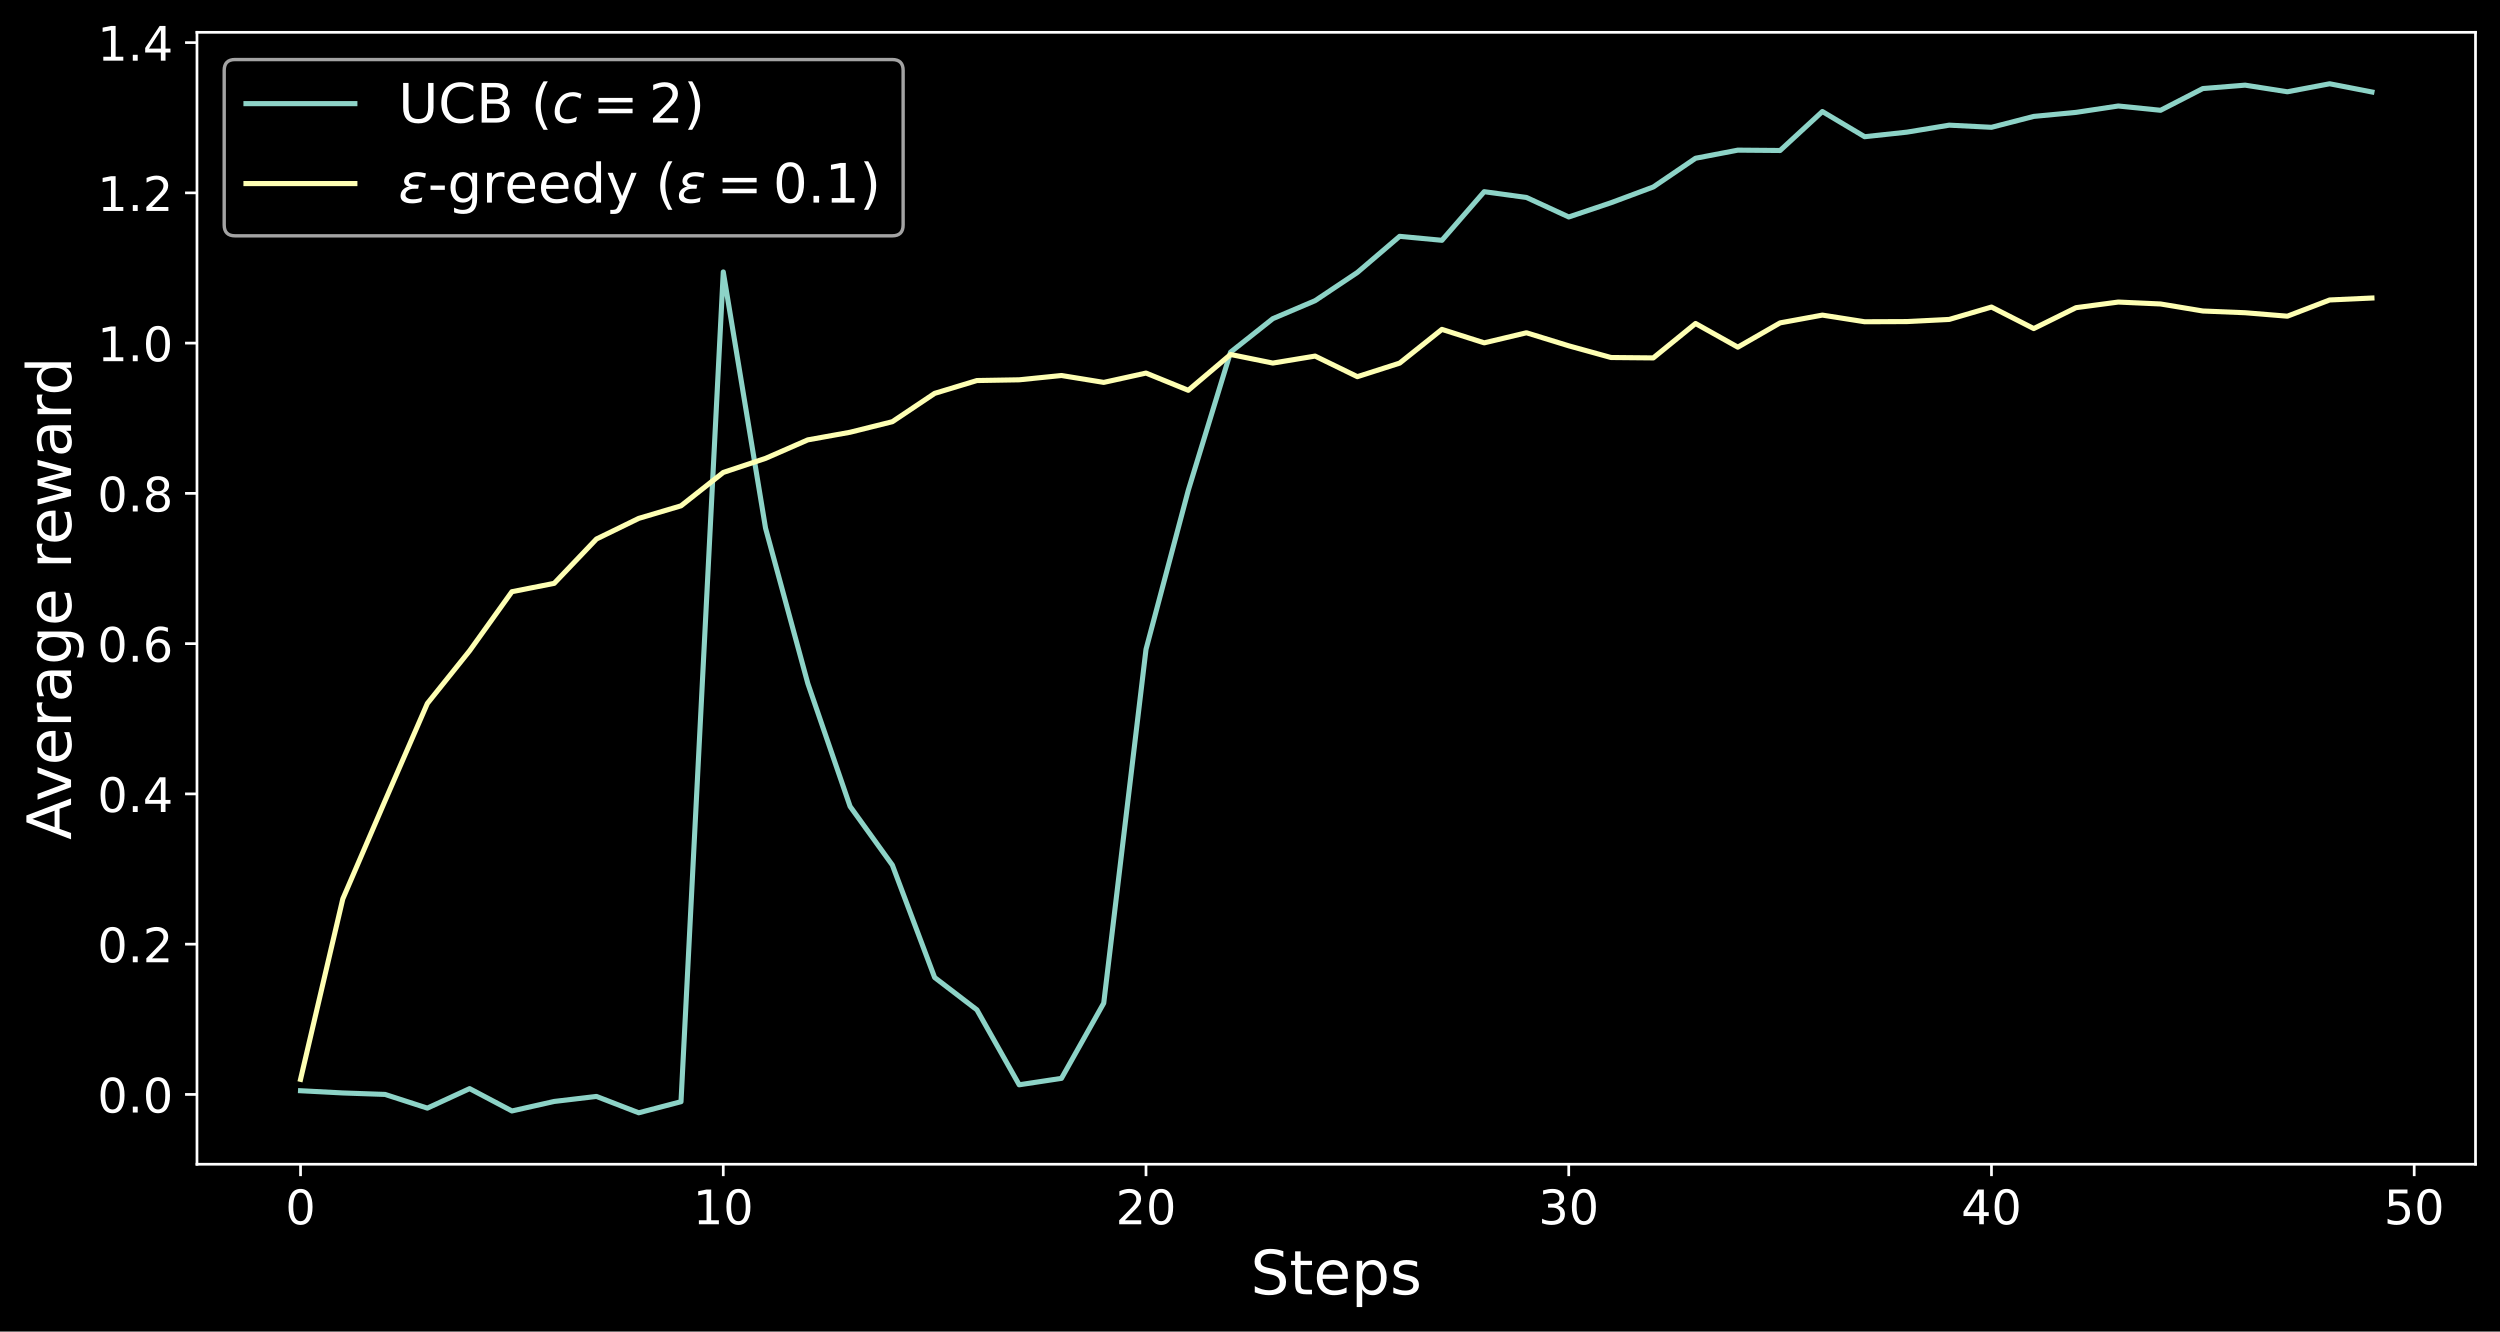
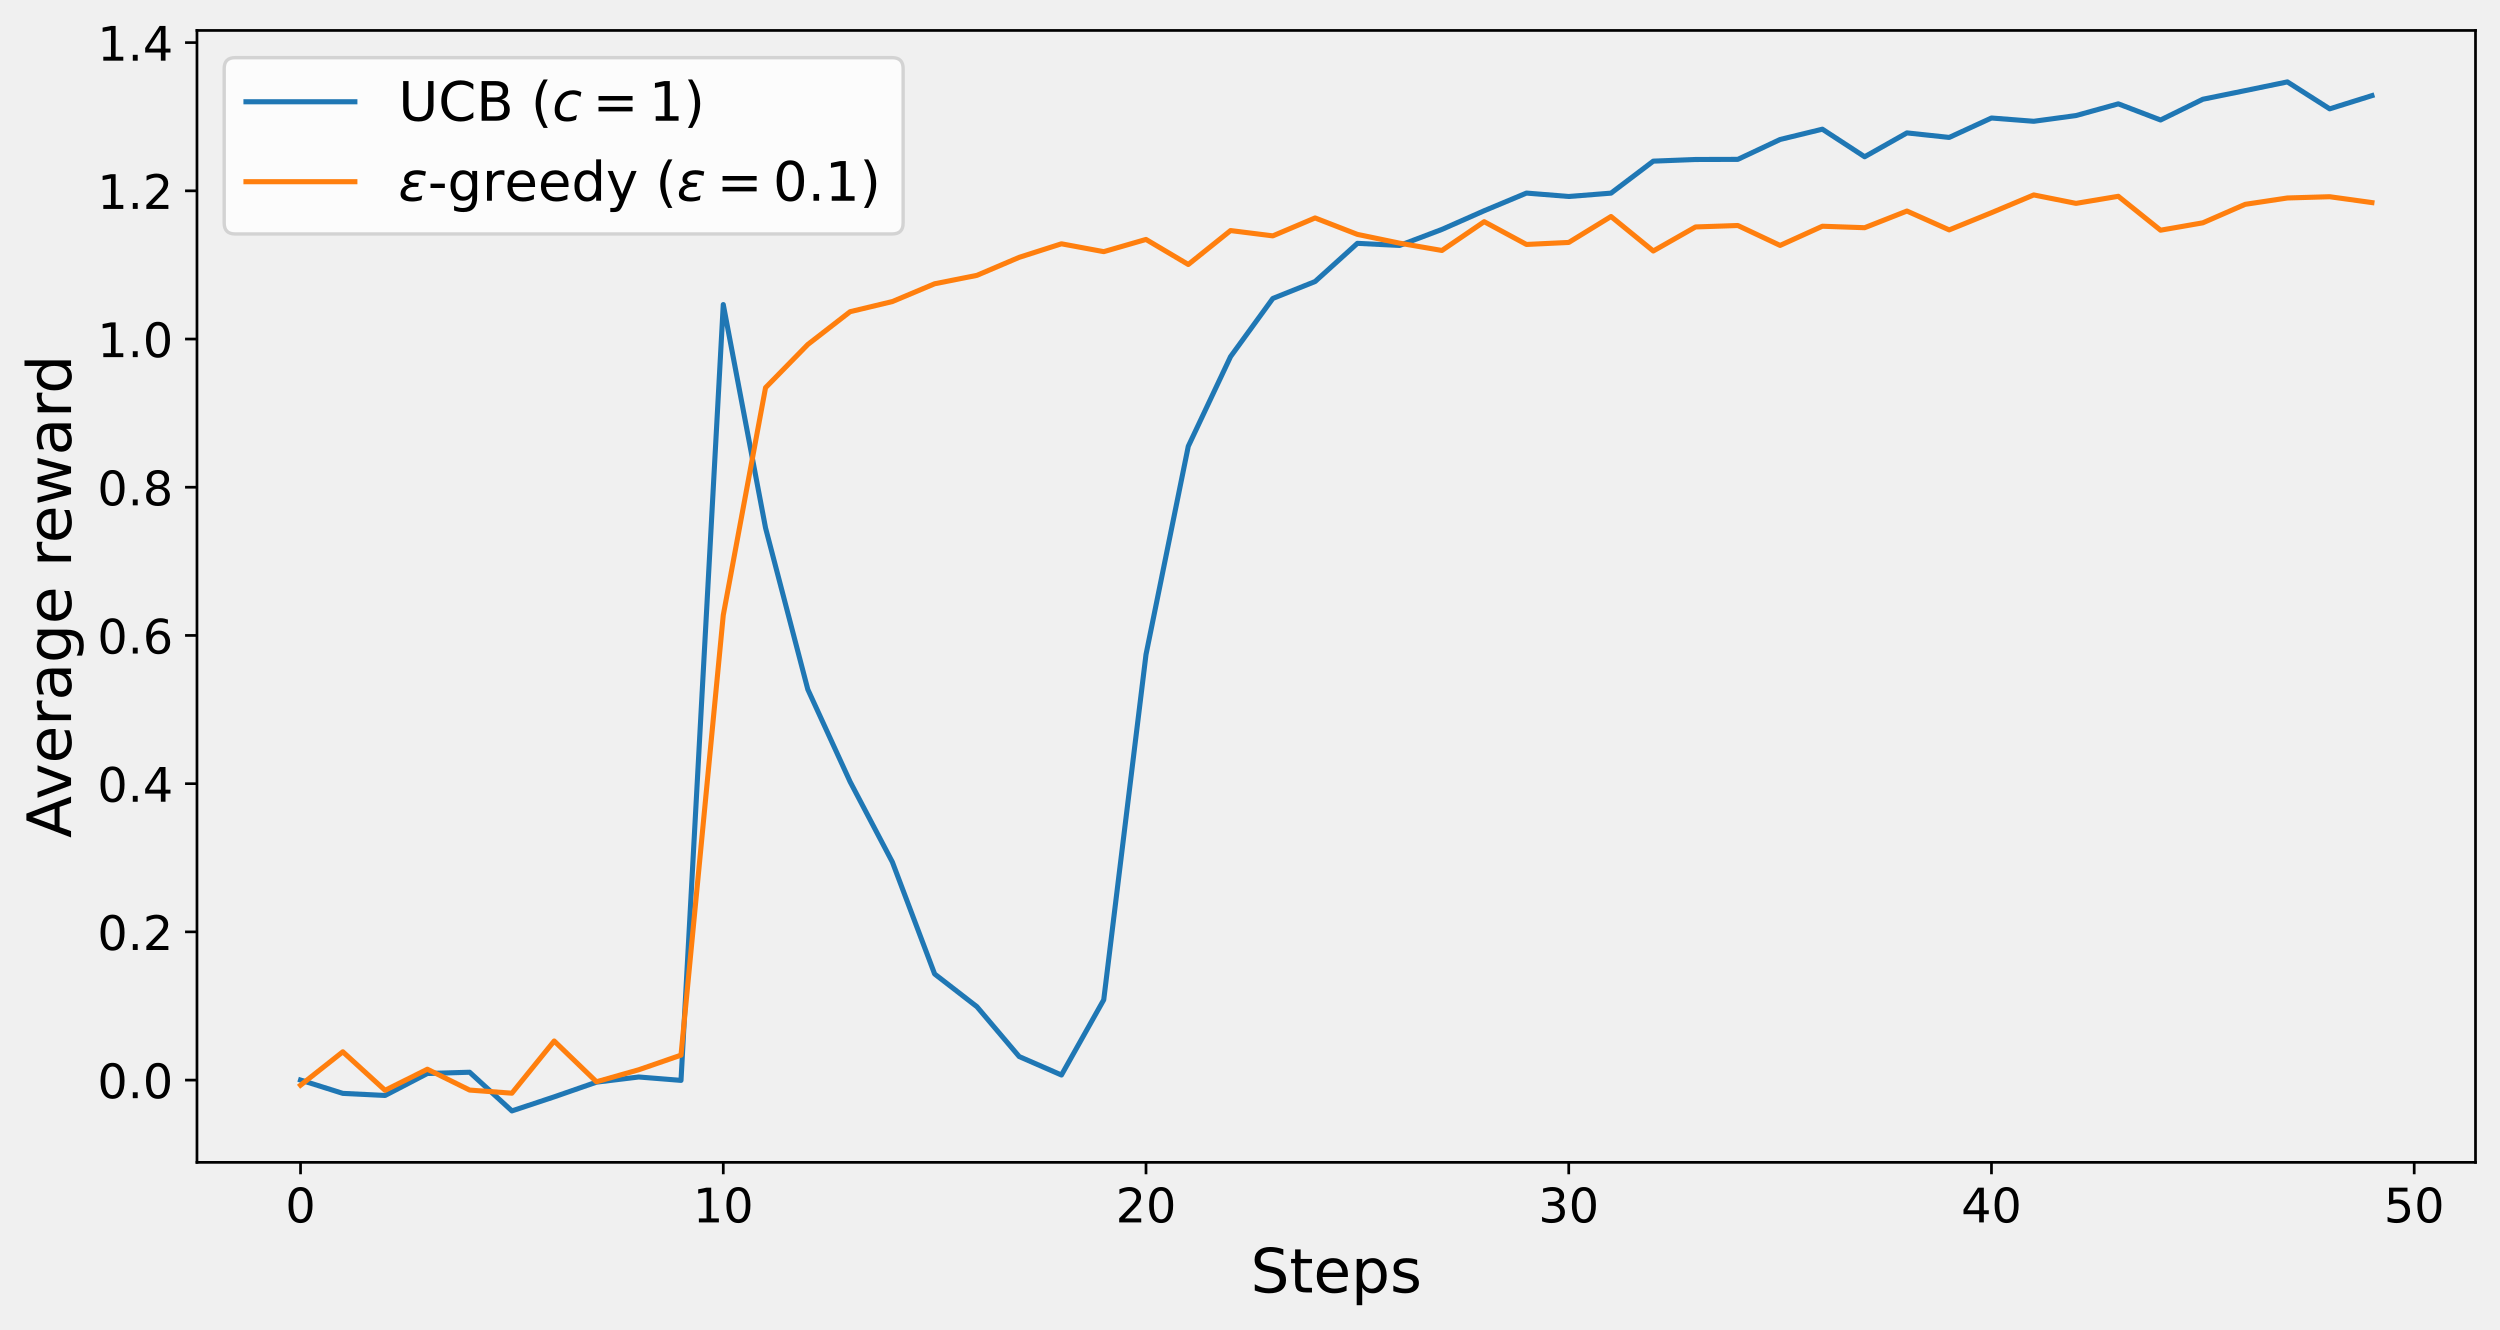
- <svg xmlns="http://www.w3.org/2000/svg" xmlns:xlink="http://www.w3.org/1999/xlink" width="734.685pt" height="391.308pt" viewBox="0 0 734.685 391.308" version="1.1">
+ <svg xmlns="http://www.w3.org/2000/svg" xmlns:xlink="http://www.w3.org/1999/xlink" width="734.685pt" height="390.757pt" viewBox="0 0 734.685 390.757" version="1.1">
  <defs>
    <style type="text/css">*{stroke-linejoin: round; stroke-linecap: butt}</style>
  </defs>
  <g id="figure_1">
    <g id="patch_1">
-       <path d="M 0 391.308  L 734.685 391.308  L 734.685 0  L 0 0  z " />
+       <path d="M 0 390.757  L 734.685 390.757  L 734.685 0  L 0 0  L 0 390.757  z " style="fill: none" />
    </g>
    <g id="axes_1">
      <g id="patch_2">
-         <path d="M 57.885 342.138  L 727.485 342.138  L 727.485 9.498  L 57.885 9.498  z " />
+         <path d="M 57.885 341.587  L 727.485 341.587  L 727.485 8.947  L 57.885 8.947  L 57.885 341.587  z " style="fill: none" />
      </g>
      <g id="matplotlib.axis_1">
        <g id="xtick_1">
          <g id="line2d_1">
            <defs>
-               <path id="m2f3378f833" d="M 0 0  L 0 3.5  " style="stroke: #ffffff; stroke-width: 0.8" />
-             </defs>
-             <g>
-               <use xlink:href="#m2f3378f833" x="88.321" y="342.138" style="fill: #ffffff; stroke: #ffffff; stroke-width: 0.8" />
+               <path id="m37a1d9737b" d="M 0 0  L 0 3.5  " style="stroke: #000000; stroke-width: 0.8" />
+             </defs>
+             <g>
+               <use xlink:href="#m37a1d9737b" x="88.321" y="341.587" style="stroke: #000000; stroke-width: 0.8" />
            </g>
          </g>
          <g id="text_1">
-             <g style="fill: #ffffff" transform="translate(83.86761 359.7755) scale(0.14 -0.14)">
+             <g transform="translate(83.86761 359.2247) scale(0.14 -0.14)">
              <defs>
                <path id="DejaVuSans-30" d="M 2034 4250  Q 1547 4250 1301 3770  Q 1056 3291 1056 2328  Q 1056 1369 1301 889  Q 1547 409 2034 409  Q 2525 409 2770 889  Q 3016 1369 3016 2328  Q 3016 3291 2770 3770  Q 2525 4250 2034 4250  z M 2034 4750  Q 2819 4750 3233 4129  Q 3647 3509 3647 2328  Q 3647 1150 3233 529  Q 2819 -91 2034 -91  Q 1250 -91 836 529  Q 422 1150 422 2328  Q 422 3509 836 4129  Q 1250 4750 2034 4750  z " transform="scale(0.015625)" />
              </defs>
              <use xlink:href="#DejaVuSans-30" />
            </g>
          </g>
        </g>
        <g id="xtick_2">
          <g id="line2d_2">
            <g>
-               <use xlink:href="#m2f3378f833" x="212.551" y="342.138" style="fill: #ffffff; stroke: #ffffff; stroke-width: 0.8" />
+               <use xlink:href="#m37a1d9737b" x="212.551" y="341.587" style="stroke: #000000; stroke-width: 0.8" />
            </g>
          </g>
          <g id="text_2">
-             <g style="fill: #ffffff" transform="translate(203.6439 359.7755) scale(0.14 -0.14)">
+             <g transform="translate(203.6439 359.2247) scale(0.14 -0.14)">
              <defs>
                <path id="DejaVuSans-31" d="M 794 531  L 1825 531  L 1825 4091  L 703 3866  L 703 4441  L 1819 4666  L 2450 4666  L 2450 531  L 3481 531  L 3481 0  L 794 0  L 794 531  z " transform="scale(0.015625)" />
              </defs>
              <use xlink:href="#DejaVuSans-31" />
              <use xlink:href="#DejaVuSans-30" transform="translate(63.62305 0)" />
            </g>
          </g>
        </g>
        <g id="xtick_3">
          <g id="line2d_3">
            <g>
-               <use xlink:href="#m2f3378f833" x="336.781" y="342.138" style="fill: #ffffff; stroke: #ffffff; stroke-width: 0.8" />
+               <use xlink:href="#m37a1d9737b" x="336.781" y="341.587" style="stroke: #000000; stroke-width: 0.8" />
            </g>
          </g>
          <g id="text_3">
-             <g style="fill: #ffffff" transform="translate(327.874 359.7755) scale(0.14 -0.14)">
+             <g transform="translate(327.874 359.2247) scale(0.14 -0.14)">
              <defs>
                <path id="DejaVuSans-32" d="M 1228 531  L 3431 531  L 3431 0  L 469 0  L 469 531  Q 828 903 1448 1529  Q 2069 2156 2228 2338  Q 2531 2678 2651 2914  Q 2772 3150 2772 3378  Q 2772 3750 2511 3984  Q 2250 4219 1831 4219  Q 1534 4219 1204 4116  Q 875 4013 500 3803  L 500 4441  Q 881 4594 1212 4672  Q 1544 4750 1819 4750  Q 2544 4750 2975 4387  Q 3406 4025 3406 3419  Q 3406 3131 3298 2873  Q 3191 2616 2906 2266  Q 2828 2175 2409 1742  Q 1991 1309 1228 531  z " transform="scale(0.015625)" />
              </defs>
              <use xlink:href="#DejaVuSans-32" />
              <use xlink:href="#DejaVuSans-30" transform="translate(63.62305 0)" />
            </g>
          </g>
        </g>
        <g id="xtick_4">
          <g id="line2d_4">
            <g>
-               <use xlink:href="#m2f3378f833" x="461.012" y="342.138" style="fill: #ffffff; stroke: #ffffff; stroke-width: 0.8" />
+               <use xlink:href="#m37a1d9737b" x="461.012" y="341.587" style="stroke: #000000; stroke-width: 0.8" />
            </g>
          </g>
          <g id="text_4">
-             <g style="fill: #ffffff" transform="translate(452.104 359.7755) scale(0.14 -0.14)">
+             <g transform="translate(452.104 359.2247) scale(0.14 -0.14)">
              <defs>
                <path id="DejaVuSans-33" d="M 2597 2516  Q 3050 2419 3304 2112  Q 3559 1806 3559 1356  Q 3559 666 3084 287  Q 2609 -91 1734 -91  Q 1441 -91 1130 -33  Q 819 25 488 141  L 488 750  Q 750 597 1062 519  Q 1375 441 1716 441  Q 2309 441 2620 675  Q 2931 909 2931 1356  Q 2931 1769 2642 2001  Q 2353 2234 1838 2234  L 1294 2234  L 1294 2753  L 1863 2753  Q 2328 2753 2575 2939  Q 2822 3125 2822 3475  Q 2822 3834 2567 4026  Q 2313 4219 1838 4219  Q 1578 4219 1281 4162  Q 984 4106 628 3988  L 628 4550  Q 988 4650 1302 4700  Q 1616 4750 1894 4750  Q 2613 4750 3031 4423  Q 3450 4097 3450 3541  Q 3450 3153 3228 2886  Q 3006 2619 2597 2516  z " transform="scale(0.015625)" />
              </defs>
              <use xlink:href="#DejaVuSans-33" />
              <use xlink:href="#DejaVuSans-30" transform="translate(63.62305 0)" />
            </g>
          </g>
        </g>
        <g id="xtick_5">
          <g id="line2d_5">
            <g>
-               <use xlink:href="#m2f3378f833" x="585.242" y="342.138" style="fill: #ffffff; stroke: #ffffff; stroke-width: 0.8" />
+               <use xlink:href="#m37a1d9737b" x="585.242" y="341.587" style="stroke: #000000; stroke-width: 0.8" />
            </g>
          </g>
          <g id="text_5">
-             <g style="fill: #ffffff" transform="translate(576.3341 359.7755) scale(0.14 -0.14)">
+             <g transform="translate(576.3341 359.2247) scale(0.14 -0.14)">
              <defs>
                <path id="DejaVuSans-34" d="M 2419 4116  L 825 1625  L 2419 1625  L 2419 4116  z M 2253 4666  L 3047 4666  L 3047 1625  L 3713 1625  L 3713 1100  L 3047 1100  L 3047 0  L 2419 0  L 2419 1100  L 313 1100  L 313 1709  L 2253 4666  z " transform="scale(0.015625)" />
              </defs>
              <use xlink:href="#DejaVuSans-34" />
              <use xlink:href="#DejaVuSans-30" transform="translate(63.62305 0)" />
            </g>
          </g>
        </g>
        <g id="xtick_6">
          <g id="line2d_6">
            <g>
-               <use xlink:href="#m2f3378f833" x="709.472" y="342.138" style="fill: #ffffff; stroke: #ffffff; stroke-width: 0.8" />
+               <use xlink:href="#m37a1d9737b" x="709.472" y="341.587" style="stroke: #000000; stroke-width: 0.8" />
            </g>
          </g>
          <g id="text_6">
-             <g style="fill: #ffffff" transform="translate(700.5641 359.7755) scale(0.14 -0.14)">
+             <g transform="translate(700.5641 359.2247) scale(0.14 -0.14)">
              <defs>
                <path id="DejaVuSans-35" d="M 691 4666  L 3169 4666  L 3169 4134  L 1269 4134  L 1269 2991  Q 1406 3038 1543 3061  Q 1681 3084 1819 3084  Q 2600 3084 3056 2656  Q 3513 2228 3513 1497  Q 3513 744 3044 326  Q 2575 -91 1722 -91  Q 1428 -91 1123 -41  Q 819 9 494 109  L 494 744  Q 775 591 1075 516  Q 1375 441 1709 441  Q 2250 441 2565 725  Q 2881 1009 2881 1497  Q 2881 1984 2565 2268  Q 2250 2553 1709 2553  Q 1456 2553 1204 2497  Q 953 2441 691 2322  L 691 4666  z " transform="scale(0.015625)" />
              </defs>
              <use xlink:href="#DejaVuSans-35" />
              <use xlink:href="#DejaVuSans-30" transform="translate(63.62305 0)" />
            </g>
          </g>
        </g>
        <g id="text_7">
-           <g style="fill: #ffffff" transform="translate(367.5033 380.3643) scale(0.18 -0.18)">
+           <g transform="translate(367.5033 379.8134) scale(0.18 -0.18)">
            <defs>
              <path id="DejaVuSans-53" d="M 3425 4513  L 3425 3897  Q 3066 4069 2747 4153  Q 2428 4238 2131 4238  Q 1616 4238 1336 4038  Q 1056 3838 1056 3469  Q 1056 3159 1242 3001  Q 1428 2844 1947 2747  L 2328 2669  Q 3034 2534 3370 2195  Q 3706 1856 3706 1288  Q 3706 609 3251 259  Q 2797 -91 1919 -91  Q 1588 -91 1214 -16  Q 841 59 441 206  L 441 856  Q 825 641 1194 531  Q 1563 422 1919 422  Q 2459 422 2753 634  Q 3047 847 3047 1241  Q 3047 1584 2836 1778  Q 2625 1972 2144 2069  L 1759 2144  Q 1053 2284 737 2584  Q 422 2884 422 3419  Q 422 4038 858 4394  Q 1294 4750 2059 4750  Q 2388 4750 2728 4690  Q 3069 4631 3425 4513  z " transform="scale(0.015625)" />
              <path id="DejaVuSans-74" d="M 1172 4494  L 1172 3500  L 2356 3500  L 2356 3053  L 1172 3053  L 1172 1153  Q 1172 725 1289 603  Q 1406 481 1766 481  L 2356 481  L 2356 0  L 1766 0  Q 1100 0 847 248  Q 594 497 594 1153  L 594 3053  L 172 3053  L 172 3500  L 594 3500  L 594 4494  L 1172 4494  z " transform="scale(0.015625)" />
              <path id="DejaVuSans-65" d="M 3597 1894  L 3597 1613  L 953 1613  Q 991 1019 1311 708  Q 1631 397 2203 397  Q 2534 397 2845 478  Q 3156 559 3463 722  L 3463 178  Q 3153 47 2828 -22  Q 2503 -91 2169 -91  Q 1331 -91 842 396  Q 353 884 353 1716  Q 353 2575 817 3079  Q 1281 3584 2069 3584  Q 2775 3584 3186 3129  Q 3597 2675 3597 1894  z M 3022 2063  Q 3016 2534 2758 2815  Q 2500 3097 2075 3097  Q 1594 3097 1305 2825  Q 1016 2553 972 2059  L 3022 2063  z " transform="scale(0.015625)" />
              <path id="DejaVuSans-70" d="M 1159 525  L 1159 -1331  L 581 -1331  L 581 3500  L 1159 3500  L 1159 2969  Q 1341 3281 1617 3432  Q 1894 3584 2278 3584  Q 2916 3584 3314 3078  Q 3713 2572 3713 1747  Q 3713 922 3314 415  Q 2916 -91 2278 -91  Q 1894 -91 1617 61  Q 1341 213 1159 525  z M 3116 1747  Q 3116 2381 2855 2742  Q 2594 3103 2138 3103  Q 1681 3103 1420 2742  Q 1159 2381 1159 1747  Q 1159 1113 1420 752  Q 1681 391 2138 391  Q 2594 391 2855 752  Q 3116 1113 3116 1747  z " transform="scale(0.015625)" />
              <path id="DejaVuSans-73" d="M 2834 3397  L 2834 2853  Q 2591 2978 2328 3040  Q 2066 3103 1784 3103  Q 1356 3103 1142 2972  Q 928 2841 928 2578  Q 928 2378 1081 2264  Q 1234 2150 1697 2047  L 1894 2003  Q 2506 1872 2764 1633  Q 3022 1394 3022 966  Q 3022 478 2636 193  Q 2250 -91 1575 -91  Q 1294 -91 989 -36  Q 684 19 347 128  L 347 722  Q 666 556 975 473  Q 1284 391 1588 391  Q 1994 391 2212 530  Q 2431 669 2431 922  Q 2431 1156 2273 1281  Q 2116 1406 1581 1522  L 1381 1569  Q 847 1681 609 1914  Q 372 2147 372 2553  Q 372 3047 722 3315  Q 1072 3584 1716 3584  Q 2034 3584 2315 3537  Q 2597 3491 2834 3397  z " transform="scale(0.015625)" />
            </defs>
            <use xlink:href="#DejaVuSans-53" />
            <use xlink:href="#DejaVuSans-74" transform="translate(63.47656 0)" />
            <use xlink:href="#DejaVuSans-65" transform="translate(102.6855 0)" />
            <use xlink:href="#DejaVuSans-70" transform="translate(164.209 0)" />
            <use xlink:href="#DejaVuSans-73" transform="translate(227.6855 0)" />
          </g>
        </g>
      </g>
      <g id="matplotlib.axis_2">
        <g id="ytick_1">
          <g id="line2d_7">
            <defs>
-               <path id="mf8ebe6d513" d="M 0 0  L -3.5 0  " style="stroke: #ffffff; stroke-width: 0.8" />
-             </defs>
-             <g>
-               <use xlink:href="#mf8ebe6d513" x="57.885" y="321.628" style="fill: #ffffff; stroke: #ffffff; stroke-width: 0.8" />
+               <path id="m8ff242402f" d="M 0 0  L -3.5 0  " style="stroke: #000000; stroke-width: 0.8" />
+             </defs>
+             <g>
+               <use xlink:href="#m8ff242402f" x="57.885" y="317.409" style="stroke: #000000; stroke-width: 0.8" />
            </g>
          </g>
          <g id="text_8">
-             <g style="fill: #ffffff" transform="translate(28.62063 326.9469) scale(0.14 -0.14)">
+             <g transform="translate(28.62063 322.7277) scale(0.14 -0.14)">
              <defs>
                <path id="DejaVuSans-2e" d="M 684 794  L 1344 794  L 1344 0  L 684 0  L 684 794  z " transform="scale(0.015625)" />
              </defs>
              <use xlink:href="#DejaVuSans-30" />
              <use xlink:href="#DejaVuSans-2e" transform="translate(63.62305 0)" />
              <use xlink:href="#DejaVuSans-30" transform="translate(95.41016 0)" />
            </g>
          </g>
        </g>
        <g id="ytick_2">
          <g id="line2d_8">
            <g>
-               <use xlink:href="#mf8ebe6d513" x="57.885" y="277.47" style="fill: #ffffff; stroke: #ffffff; stroke-width: 0.8" />
+               <use xlink:href="#m8ff242402f" x="57.885" y="273.853" style="stroke: #000000; stroke-width: 0.8" />
            </g>
          </g>
          <g id="text_9">
-             <g style="fill: #ffffff" transform="translate(28.62063 282.7885) scale(0.14 -0.14)">
+             <g transform="translate(28.62063 279.172) scale(0.14 -0.14)">
              <use xlink:href="#DejaVuSans-30" />
              <use xlink:href="#DejaVuSans-2e" transform="translate(63.62305 0)" />
              <use xlink:href="#DejaVuSans-32" transform="translate(95.41016 0)" />
            </g>
          </g>
        </g>
        <g id="ytick_3">
          <g id="line2d_9">
            <g>
-               <use xlink:href="#mf8ebe6d513" x="57.885" y="233.311" style="fill: #ffffff; stroke: #ffffff; stroke-width: 0.8" />
+               <use xlink:href="#m8ff242402f" x="57.885" y="230.297" style="stroke: #000000; stroke-width: 0.8" />
            </g>
          </g>
          <g id="text_10">
-             <g style="fill: #ffffff" transform="translate(28.62063 238.63) scale(0.14 -0.14)">
+             <g transform="translate(28.62063 235.6163) scale(0.14 -0.14)">
              <use xlink:href="#DejaVuSans-30" />
              <use xlink:href="#DejaVuSans-2e" transform="translate(63.62305 0)" />
              <use xlink:href="#DejaVuSans-34" transform="translate(95.41016 0)" />
            </g>
          </g>
        </g>
        <g id="ytick_4">
          <g id="line2d_10">
            <g>
-               <use xlink:href="#mf8ebe6d513" x="57.885" y="189.153" style="fill: #ffffff; stroke: #ffffff; stroke-width: 0.8" />
+               <use xlink:href="#m8ff242402f" x="57.885" y="186.742" style="stroke: #000000; stroke-width: 0.8" />
            </g>
          </g>
          <g id="text_11">
-             <g style="fill: #ffffff" transform="translate(28.62063 194.4716) scale(0.14 -0.14)">
+             <g transform="translate(28.62063 192.0606) scale(0.14 -0.14)">
              <defs>
                <path id="DejaVuSans-36" d="M 2113 2584  Q 1688 2584 1439 2293  Q 1191 2003 1191 1497  Q 1191 994 1439 701  Q 1688 409 2113 409  Q 2538 409 2786 701  Q 3034 994 3034 1497  Q 3034 2003 2786 2293  Q 2538 2584 2113 2584  z M 3366 4563  L 3366 3988  Q 3128 4100 2886 4159  Q 2644 4219 2406 4219  Q 1781 4219 1451 3797  Q 1122 3375 1075 2522  Q 1259 2794 1537 2939  Q 1816 3084 2150 3084  Q 2853 3084 3261 2657  Q 3669 2231 3669 1497  Q 3669 778 3244 343  Q 2819 -91 2113 -91  Q 1303 -91 875 529  Q 447 1150 447 2328  Q 447 3434 972 4092  Q 1497 4750 2381 4750  Q 2619 4750 2861 4703  Q 3103 4656 3366 4563  z " transform="scale(0.015625)" />
              </defs>
              <use xlink:href="#DejaVuSans-30" />
              <use xlink:href="#DejaVuSans-2e" transform="translate(63.62305 0)" />
              <use xlink:href="#DejaVuSans-36" transform="translate(95.41016 0)" />
            </g>
          </g>
        </g>
        <g id="ytick_5">
          <g id="line2d_11">
            <g>
-               <use xlink:href="#mf8ebe6d513" x="57.885" y="144.994" style="fill: #ffffff; stroke: #ffffff; stroke-width: 0.8" />
+               <use xlink:href="#m8ff242402f" x="57.885" y="143.186" style="stroke: #000000; stroke-width: 0.8" />
            </g>
          </g>
          <g id="text_12">
-             <g style="fill: #ffffff" transform="translate(28.62063 150.3132) scale(0.14 -0.14)">
+             <g transform="translate(28.62063 148.5049) scale(0.14 -0.14)">
              <defs>
                <path id="DejaVuSans-38" d="M 2034 2216  Q 1584 2216 1326 1975  Q 1069 1734 1069 1313  Q 1069 891 1326 650  Q 1584 409 2034 409  Q 2484 409 2743 651  Q 3003 894 3003 1313  Q 3003 1734 2745 1975  Q 2488 2216 2034 2216  z M 1403 2484  Q 997 2584 770 2862  Q 544 3141 544 3541  Q 544 4100 942 4425  Q 1341 4750 2034 4750  Q 2731 4750 3128 4425  Q 3525 4100 3525 3541  Q 3525 3141 3298 2862  Q 3072 2584 2669 2484  Q 3125 2378 3379 2068  Q 3634 1759 3634 1313  Q 3634 634 3220 271  Q 2806 -91 2034 -91  Q 1263 -91 848 271  Q 434 634 434 1313  Q 434 1759 690 2068  Q 947 2378 1403 2484  z M 1172 3481  Q 1172 3119 1398 2916  Q 1625 2713 2034 2713  Q 2441 2713 2670 2916  Q 2900 3119 2900 3481  Q 2900 3844 2670 4047  Q 2441 4250 2034 4250  Q 1625 4250 1398 4047  Q 1172 3844 1172 3481  z " transform="scale(0.015625)" />
              </defs>
              <use xlink:href="#DejaVuSans-30" />
              <use xlink:href="#DejaVuSans-2e" transform="translate(63.62305 0)" />
              <use xlink:href="#DejaVuSans-38" transform="translate(95.41016 0)" />
            </g>
          </g>
        </g>
        <g id="ytick_6">
          <g id="line2d_12">
            <g>
-               <use xlink:href="#mf8ebe6d513" x="57.885" y="100.836" style="fill: #ffffff; stroke: #ffffff; stroke-width: 0.8" />
+               <use xlink:href="#m8ff242402f" x="57.885" y="99.63" style="stroke: #000000; stroke-width: 0.8" />
            </g>
          </g>
          <g id="text_13">
-             <g style="fill: #ffffff" transform="translate(28.62063 106.1547) scale(0.14 -0.14)">
+             <g transform="translate(28.62063 104.9492) scale(0.14 -0.14)">
              <use xlink:href="#DejaVuSans-31" />
              <use xlink:href="#DejaVuSans-2e" transform="translate(63.62305 0)" />
              <use xlink:href="#DejaVuSans-30" transform="translate(95.41016 0)" />
            </g>
          </g>
        </g>
        <g id="ytick_7">
          <g id="line2d_13">
            <g>
-               <use xlink:href="#mf8ebe6d513" x="57.885" y="56.677" style="fill: #ffffff; stroke: #ffffff; stroke-width: 0.8" />
+               <use xlink:href="#m8ff242402f" x="57.885" y="56.075" style="stroke: #000000; stroke-width: 0.8" />
            </g>
          </g>
          <g id="text_14">
-             <g style="fill: #ffffff" transform="translate(28.62063 61.99626) scale(0.14 -0.14)">
+             <g transform="translate(28.62063 61.39351) scale(0.14 -0.14)">
              <use xlink:href="#DejaVuSans-31" />
              <use xlink:href="#DejaVuSans-2e" transform="translate(63.62305 0)" />
              <use xlink:href="#DejaVuSans-32" transform="translate(95.41016 0)" />
            </g>
          </g>
        </g>
        <g id="ytick_8">
          <g id="line2d_14">
            <g>
-               <use xlink:href="#mf8ebe6d513" x="57.885" y="12.519" style="fill: #ffffff; stroke: #ffffff; stroke-width: 0.8" />
+               <use xlink:href="#m8ff242402f" x="57.885" y="12.519" style="stroke: #000000; stroke-width: 0.8" />
            </g>
          </g>
          <g id="text_15">
-             <g style="fill: #ffffff" transform="translate(28.62063 17.83781) scale(0.14 -0.14)">
+             <g transform="translate(28.62063 17.83781) scale(0.14 -0.14)">
              <use xlink:href="#DejaVuSans-31" />
              <use xlink:href="#DejaVuSans-2e" transform="translate(63.62305 0)" />
              <use xlink:href="#DejaVuSans-34" transform="translate(95.41016 0)" />
            </g>
          </g>
        </g>
        <g id="text_16">
-           <g style="fill: #ffffff" transform="translate(20.87719 246.8038) rotate(-90) scale(0.18 -0.18)">
+           <g transform="translate(20.87719 246.253) rotate(-90) scale(0.18 -0.18)">
            <defs>
              <path id="DejaVuSans-41" d="M 2188 4044  L 1331 1722  L 3047 1722  L 2188 4044  z M 1831 4666  L 2547 4666  L 4325 0  L 3669 0  L 3244 1197  L 1141 1197  L 716 0  L 50 0  L 1831 4666  z " transform="scale(0.015625)" />
              <path id="DejaVuSans-76" d="M 191 3500  L 800 3500  L 1894 563  L 2988 3500  L 3597 3500  L 2284 0  L 1503 0  L 191 3500  z " transform="scale(0.015625)" />
              <path id="DejaVuSans-72" d="M 2631 2963  Q 2534 3019 2420 3045  Q 2306 3072 2169 3072  Q 1681 3072 1420 2755  Q 1159 2438 1159 1844  L 1159 0  L 581 0  L 581 3500  L 1159 3500  L 1159 2956  Q 1341 3275 1631 3429  Q 1922 3584 2338 3584  Q 2397 3584 2469 3576  Q 2541 3569 2628 3553  L 2631 2963  z " transform="scale(0.015625)" />
              <path id="DejaVuSans-61" d="M 2194 1759  Q 1497 1759 1228 1600  Q 959 1441 959 1056  Q 959 750 1161 570  Q 1363 391 1709 391  Q 2188 391 2477 730  Q 2766 1069 2766 1631  L 2766 1759  L 2194 1759  z M 3341 1997  L 3341 0  L 2766 0  L 2766 531  Q 2569 213 2275 61  Q 1981 -91 1556 -91  Q 1019 -91 701 211  Q 384 513 384 1019  Q 384 1609 779 1909  Q 1175 2209 1959 2209  L 2766 2209  L 2766 2266  Q 2766 2663 2505 2880  Q 2244 3097 1772 3097  Q 1472 3097 1187 3025  Q 903 2953 641 2809  L 641 3341  Q 956 3463 1253 3523  Q 1550 3584 1831 3584  Q 2591 3584 2966 3190  Q 3341 2797 3341 1997  z " transform="scale(0.015625)" />
              <path id="DejaVuSans-67" d="M 2906 1791  Q 2906 2416 2648 2759  Q 2391 3103 1925 3103  Q 1463 3103 1205 2759  Q 947 2416 947 1791  Q 947 1169 1205 825  Q 1463 481 1925 481  Q 2391 481 2648 825  Q 2906 1169 2906 1791  z M 3481 434  Q 3481 -459 3084 -895  Q 2688 -1331 1869 -1331  Q 1566 -1331 1297 -1286  Q 1028 -1241 775 -1147  L 775 -588  Q 1028 -725 1275 -790  Q 1522 -856 1778 -856  Q 2344 -856 2625 -561  Q 2906 -266 2906 331  L 2906 616  Q 2728 306 2450 153  Q 2172 0 1784 0  Q 1141 0 747 490  Q 353 981 353 1791  Q 353 2603 747 3093  Q 1141 3584 1784 3584  Q 2172 3584 2450 3431  Q 2728 3278 2906 2969  L 2906 3500  L 3481 3500  L 3481 434  z " transform="scale(0.015625)" />
              <path id="DejaVuSans-20" transform="scale(0.015625)" />
              <path id="DejaVuSans-77" d="M 269 3500  L 844 3500  L 1563 769  L 2278 3500  L 2956 3500  L 3675 769  L 4391 3500  L 4966 3500  L 4050 0  L 3372 0  L 2619 2869  L 1863 0  L 1184 0  L 269 3500  z " transform="scale(0.015625)" />
              <path id="DejaVuSans-64" d="M 2906 2969  L 2906 4863  L 3481 4863  L 3481 0  L 2906 0  L 2906 525  Q 2725 213 2448 61  Q 2172 -91 1784 -91  Q 1150 -91 751 415  Q 353 922 353 1747  Q 353 2572 751 3078  Q 1150 3584 1784 3584  Q 2172 3584 2448 3432  Q 2725 3281 2906 2969  z M 947 1747  Q 947 1113 1208 752  Q 1469 391 1925 391  Q 2381 391 2643 752  Q 2906 1113 2906 1747  Q 2906 2381 2643 2742  Q 2381 3103 1925 3103  Q 1469 3103 1208 2742  Q 947 2381 947 1747  z " transform="scale(0.015625)" />
            </defs>
            <use xlink:href="#DejaVuSans-41" />
            <use xlink:href="#DejaVuSans-76" transform="translate(62.5332 0)" />
            <use xlink:href="#DejaVuSans-65" transform="translate(121.7129 0)" />
            <use xlink:href="#DejaVuSans-72" transform="translate(183.2363 0)" />
            <use xlink:href="#DejaVuSans-61" transform="translate(224.3496 0)" />
            <use xlink:href="#DejaVuSans-67" transform="translate(285.6289 0)" />
            <use xlink:href="#DejaVuSans-65" transform="translate(349.1055 0)" />
            <use xlink:href="#DejaVuSans-20" transform="translate(410.6289 0)" />
            <use xlink:href="#DejaVuSans-72" transform="translate(442.416 0)" />
            <use xlink:href="#DejaVuSans-65" transform="translate(481.2793 0)" />
            <use xlink:href="#DejaVuSans-77" transform="translate(542.8027 0)" />
            <use xlink:href="#DejaVuSans-61" transform="translate(624.5898 0)" />
            <use xlink:href="#DejaVuSans-72" transform="translate(685.8691 0)" />
            <use xlink:href="#DejaVuSans-64" transform="translate(725.2324 0)" />
          </g>
        </g>
      </g>
      <g id="line2d_15">
-         <path d="M 88.321 320.536  L 100.744 321.19  L 113.167 321.625  L 125.59 325.649  L 138.013 319.92  L 150.436 326.483  L 162.859 323.688  L 175.282 322.212  L 187.705 327.018  L 200.128 323.762  L 212.551 79.919  L 224.974 155.204  L 237.397 200.849  L 249.82 236.988  L 262.243 254.229  L 274.666 287.262  L 287.089 296.762  L 299.512 318.792  L 311.935 316.899  L 324.358 294.793  L 336.781 190.824  L 349.204 144.096  L 361.627 103.495  L 374.05 93.646  L 386.473 88.364  L 398.897 80.067  L 411.32 69.453  L 423.743 70.618  L 436.166 56.333  L 448.589 58.029  L 461.012 63.761  L 473.435 59.578  L 485.858 54.949  L 498.281 46.504  L 510.704 44.123  L 523.127 44.226  L 535.55 32.776  L 547.973 40.175  L 560.396 38.833  L 572.819 36.78  L 585.242 37.411  L 597.665 34.209  L 610.088 33.024  L 622.511 31.147  L 634.934 32.41  L 647.357 26.024  L 659.78 25.024  L 672.203 26.97  L 684.626 24.618  L 697.049 27.033  " clip-path="url(#pea9204942d)" style="fill: none; stroke: #8dd3c7; stroke-width: 1.5; stroke-linecap: square" />
+         <path d="M 88.321 317.398  L 100.744 321.315  L 113.167 321.929  L 125.59 315.474  L 138.013 315.101  L 150.436 326.467  L 162.859 322.337  L 175.282 318.014  L 187.705 316.499  L 200.128 317.495  L 212.551 89.508  L 224.974 155.141  L 237.397 202.609  L 249.82 229.723  L 262.243 253.33  L 274.666 286.231  L 287.089 295.84  L 299.512 310.495  L 311.935 315.916  L 324.358 293.821  L 336.781 192.346  L 349.204 131.158  L 361.627 104.802  L 374.05 87.708  L 386.473 82.731  L 398.897 71.513  L 411.32 72.128  L 423.743 67.418  L 436.166 61.929  L 448.589 56.739  L 461.012 57.742  L 473.435 56.758  L 485.858 47.357  L 498.281 46.871  L 510.704 46.833  L 523.127 40.989  L 535.55 37.966  L 547.973 46.067  L 560.396 39.054  L 572.819 40.388  L 585.242 34.678  L 597.665 35.644  L 610.088 33.958  L 622.511 30.516  L 634.934 35.261  L 647.357 29.168  L 659.78 26.631  L 672.203 24.067  L 684.626 31.983  L 697.049 28.103  " clip-path="url(#peaa2e20451)" style="fill: none; stroke: #1f77b4; stroke-width: 1.5; stroke-linecap: square" />
      </g>
      <g id="line2d_16">
-         <path d="M 88.321 317.186  L 100.744 264.158  L 113.167 235.308  L 125.59 206.724  L 138.013 191.236  L 150.436 173.885  L 162.859 171.432  L 175.282 158.4  L 187.705 152.34  L 200.128 148.65  L 212.551 138.84  L 224.974 134.703  L 237.397 129.267  L 249.82 127.027  L 262.243 123.927  L 274.666 115.602  L 287.089 111.832  L 299.512 111.615  L 311.935 110.352  L 324.358 112.376  L 336.781 109.637  L 349.204 114.697  L 361.627 104.17  L 374.05 106.697  L 386.473 104.644  L 398.897 110.695  L 411.32 106.712  L 423.743 96.796  L 436.166 100.753  L 448.589 97.794  L 461.012 101.627  L 473.435 105.062  L 485.858 105.18  L 498.281 95.065  L 510.704 102.024  L 523.127 94.883  L 535.55 92.601  L 547.973 94.554  L 560.396 94.501  L 572.819 93.873  L 585.242 90.234  L 597.665 96.557  L 610.088 90.417  L 622.511 88.766  L 634.934 89.33  L 647.357 91.395  L 659.78 91.904  L 672.203 92.921  L 684.626 88.153  L 697.049 87.581  " clip-path="url(#pea9204942d)" style="fill: none; stroke: #feffb3; stroke-width: 1.5; stroke-linecap: square" />
+         <path d="M 88.321 318.908  L 100.744 309.096  L 113.167 320.416  L 125.59 314.22  L 138.013 320.343  L 150.436 321.259  L 162.859 305.926  L 175.282 317.903  L 187.705 314.376  L 200.128 310.079  L 212.551 180.768  L 224.974 113.924  L 237.397 101.231  L 249.82 91.598  L 262.243 88.617  L 274.666 83.391  L 287.089 80.92  L 299.512 75.627  L 311.935 71.648  L 324.358 73.956  L 336.781 70.365  L 349.204 77.723  L 361.627 67.755  L 374.05 69.315  L 386.473 64.047  L 398.897 68.879  L 411.32 71.462  L 423.743 73.609  L 436.166 65.147  L 448.589 71.838  L 461.012 71.247  L 473.435 63.627  L 485.858 73.759  L 498.281 66.694  L 510.704 66.271  L 523.127 72.121  L 535.55 66.485  L 547.973 66.917  L 560.396 62.019  L 572.819 67.562  L 585.242 62.507  L 597.665 57.286  L 610.088 59.768  L 622.511 57.688  L 634.934 67.649  L 647.357 65.481  L 659.78 60.052  L 672.203 58.181  L 684.626 57.811  L 697.049 59.532  " clip-path="url(#peaa2e20451)" style="fill: none; stroke: #ff7f0e; stroke-width: 1.5; stroke-linecap: square" />
      </g>
      <g id="patch_3">
-         <path d="M 57.885 342.138  L 57.885 9.498  " style="fill: none; stroke: #ffffff; stroke-width: 0.8; stroke-linejoin: miter; stroke-linecap: square" />
+         <path d="M 57.885 341.587  L 57.885 8.947  " style="fill: none; stroke: #000000; stroke-width: 0.8; stroke-linejoin: miter; stroke-linecap: square" />
      </g>
      <g id="patch_4">
-         <path d="M 727.485 342.138  L 727.485 9.498  " style="fill: none; stroke: #ffffff; stroke-width: 0.8; stroke-linejoin: miter; stroke-linecap: square" />
+         <path d="M 727.485 341.587  L 727.485 8.947  " style="fill: none; stroke: #000000; stroke-width: 0.8; stroke-linejoin: miter; stroke-linecap: square" />
      </g>
      <g id="patch_5">
-         <path d="M 57.885 342.138  L 727.485 342.138  " style="fill: none; stroke: #ffffff; stroke-width: 0.8; stroke-linejoin: miter; stroke-linecap: square" />
+         <path d="M 57.885 341.587  L 727.485 341.587  " style="fill: none; stroke: #000000; stroke-width: 0.8; stroke-linejoin: miter; stroke-linecap: square" />
      </g>
      <g id="patch_6">
-         <path d="M 57.885 9.498  L 727.485 9.498  " style="fill: none; stroke: #ffffff; stroke-width: 0.8; stroke-linejoin: miter; stroke-linecap: square" />
+         <path d="M 57.885 8.947  L 727.485 8.947  " style="fill: none; stroke: #000000; stroke-width: 0.8; stroke-linejoin: miter; stroke-linecap: square" />
      </g>
      <g id="legend_1">
        <g id="patch_7">
-           <path d="M 69.085 69.303  L 262.205 69.303  Q 265.405 69.303 265.405 66.103  L 265.405 20.698  Q 265.405 17.498 262.205 17.498  L 69.085 17.498  Q 65.885 17.498 65.885 20.698  L 65.885 66.103  Q 65.885 69.303 69.085 69.303  z " style="opacity: 0.8; stroke: #cccccc; stroke-linejoin: miter" />
+           <path d="M 69.085 68.752  L 262.205 68.752  Q 265.405 68.752 265.405 65.552  L 265.405 20.147  Q 265.405 16.947 262.205 16.947  L 69.085 16.947  Q 65.885 16.947 65.885 20.147  L 65.885 65.552  Q 65.885 68.752 69.085 68.752  z " style="fill: #ffffff; opacity: 0.8; stroke: #cccccc; stroke-linejoin: miter" />
        </g>
        <g id="line2d_17">
-           <path d="M 72.285 30.455  L 88.285 30.455  L 104.285 30.455  " style="fill: none; stroke: #8dd3c7; stroke-width: 1.5; stroke-linecap: square" />
+           <path d="M 72.285 29.904  L 88.285 29.904  L 104.285 29.904  " style="fill: none; stroke: #1f77b4; stroke-width: 1.5; stroke-linecap: square" />
        </g>
        <g id="text_17">
-           <g style="fill: #ffffff" transform="translate(117.085 36.05523) scale(0.16 -0.16)">
+           <g transform="translate(117.085 35.50436) scale(0.16 -0.16)">
            <defs>
              <path id="DejaVuSans-55" d="M 556 4666  L 1191 4666  L 1191 1831  Q 1191 1081 1462 751  Q 1734 422 2344 422  Q 2950 422 3222 751  Q 3494 1081 3494 1831  L 3494 4666  L 4128 4666  L 4128 1753  Q 4128 841 3676 375  Q 3225 -91 2344 -91  Q 1459 -91 1007 375  Q 556 841 556 1753  L 556 4666  z " transform="scale(0.015625)" />
              <path id="DejaVuSans-43" d="M 4122 4306  L 4122 3641  Q 3803 3938 3442 4084  Q 3081 4231 2675 4231  Q 1875 4231 1450 3742  Q 1025 3253 1025 2328  Q 1025 1406 1450 917  Q 1875 428 2675 428  Q 3081 428 3442 575  Q 3803 722 4122 1019  L 4122 359  Q 3791 134 3420 21  Q 3050 -91 2638 -91  Q 1578 -91 968 557  Q 359 1206 359 2328  Q 359 3453 968 4101  Q 1578 4750 2638 4750  Q 3056 4750 3426 4639  Q 3797 4528 4122 4306  z " transform="scale(0.015625)" />
              <path id="DejaVuSans-42" d="M 1259 2228  L 1259 519  L 2272 519  Q 2781 519 3026 730  Q 3272 941 3272 1375  Q 3272 1813 3026 2020  Q 2781 2228 2272 2228  L 1259 2228  z M 1259 4147  L 1259 2741  L 2194 2741  Q 2656 2741 2882 2914  Q 3109 3088 3109 3444  Q 3109 3797 2882 3972  Q 2656 4147 2194 4147  L 1259 4147  z M 628 4666  L 2241 4666  Q 2963 4666 3353 4366  Q 3744 4066 3744 3513  Q 3744 3084 3544 2831  Q 3344 2578 2956 2516  Q 3422 2416 3680 2098  Q 3938 1781 3938 1306  Q 3938 681 3513 340  Q 3088 0 2303 0  L 628 0  L 628 4666  z " transform="scale(0.015625)" />
              <path id="DejaVuSans-28" d="M 1984 4856  Q 1566 4138 1362 3434  Q 1159 2731 1159 2009  Q 1159 1288 1364 580  Q 1569 -128 1984 -844  L 1484 -844  Q 1016 -109 783 600  Q 550 1309 550 2009  Q 550 2706 781 3412  Q 1013 4119 1484 4856  L 1984 4856  z " transform="scale(0.015625)" />
              <path id="DejaVuSans-Oblique-63" d="M 3431 3366  L 3316 2797  Q 3109 2947 2876 3022  Q 2644 3097 2394 3097  Q 2119 3097 1870 3000  Q 1622 2903 1453 2725  Q 1184 2453 1037 2087  Q 891 1722 891 1331  Q 891 859 1127 628  Q 1363 397 1844 397  Q 2081 397 2348 469  Q 2616 541 2906 684  L 2797 116  Q 2547 13 2283 -39  Q 2019 -91 1741 -91  Q 1044 -91 669 257  Q 294 606 294 1253  Q 294 1797 489 2255  Q 684 2713 1069 3078  Q 1331 3328 1684 3456  Q 2038 3584 2456 3584  Q 2700 3584 2940 3529  Q 3181 3475 3431 3366  z " transform="scale(0.015625)" />
              <path id="DejaVuSans-3d" d="M 678 2906  L 4684 2906  L 4684 2381  L 678 2381  L 678 2906  z M 678 1631  L 4684 1631  L 4684 1100  L 678 1100  L 678 1631  z " transform="scale(0.015625)" />
              <path id="DejaVuSans-29" d="M 513 4856  L 1013 4856  Q 1481 4119 1714 3412  Q 1947 2706 1947 2009  Q 1947 1309 1714 600  Q 1481 -109 1013 -844  L 513 -844  Q 928 -128 1133 580  Q 1338 1288 1338 2009  Q 1338 2731 1133 3434  Q 928 4138 513 4856  z " transform="scale(0.015625)" />
            </defs>
            <use xlink:href="#DejaVuSans-55" transform="translate(0 0.125)" />
            <use xlink:href="#DejaVuSans-43" transform="translate(73.19336 0.125)" />
            <use xlink:href="#DejaVuSans-42" transform="translate(143.0176 0.125)" />
            <use xlink:href="#DejaVuSans-20" transform="translate(211.6211 0.125)" />
            <use xlink:href="#DejaVuSans-28" transform="translate(243.4082 0.125)" />
            <use xlink:href="#DejaVuSans-Oblique-63" transform="translate(282.4219 0.125)" />
            <use xlink:href="#DejaVuSans-3d" transform="translate(356.8848 0.125)" />
-             <use xlink:href="#DejaVuSans-32" transform="translate(460.1562 0.125)" />
+             <use xlink:href="#DejaVuSans-31" transform="translate(460.1562 0.125)" />
            <use xlink:href="#DejaVuSans-29" transform="translate(523.7793 0.125)" />
          </g>
        </g>
        <g id="line2d_18">
-           <path d="M 72.285 53.943  L 88.285 53.943  L 104.285 53.943  " style="fill: none; stroke: #feffb3; stroke-width: 1.5; stroke-linecap: square" />
+           <path d="M 72.285 53.392  L 88.285 53.392  L 104.285 53.392  " style="fill: none; stroke: #ff7f0e; stroke-width: 1.5; stroke-linecap: square" />
        </g>
        <g id="text_18">
-           <g style="fill: #ffffff" transform="translate(117.085 59.54273) scale(0.16 -0.16)">
+           <g transform="translate(117.085 58.99186) scale(0.16 -0.16)">
            <defs>
              <path id="DejaVuSans-Oblique-3b5" d="M 1263 1888  Q 925 1963 778 2166  Q 669 2309 669 2503  Q 669 3034 1175 3344  Q 1575 3588 2188 3588  Q 2425 3588 2684 3550  Q 2944 3513 3234 3438  L 3134 2916  Q 2847 3006 2606 3047  Q 2359 3088 2138 3088  Q 1766 3088 1522 2944  Q 1228 2772 1228 2522  Q 1228 2356 1381 2241  Q 1563 2103 1925 2103  L 2409 2103  L 2319 1628  L 1856 1628  Q 1425 1628 1172 1469  Q 828 1253 828 916  Q 828 703 1013 563  Q 1244 388 1716 388  Q 2006 388 2284 444  Q 2563 503 2806 619  L 2700 84  Q 2403 -3 2131 -47  Q 1859 -91 1609 -91  Q 866 -91 516 194  Q 250 413 250 781  Q 250 1278 600 1584  Q 859 1813 1263 1888  z " transform="scale(0.015625)" />
              <path id="DejaVuSans-2d" d="M 313 2009  L 1997 2009  L 1997 1497  L 313 1497  L 313 2009  z " transform="scale(0.015625)" />
              <path id="DejaVuSans-79" d="M 2059 -325  Q 1816 -950 1584 -1140  Q 1353 -1331 966 -1331  L 506 -1331  L 506 -850  L 844 -850  Q 1081 -850 1212 -737  Q 1344 -625 1503 -206  L 1606 56  L 191 3500  L 800 3500  L 1894 763  L 2988 3500  L 3597 3500  L 2059 -325  z " transform="scale(0.015625)" />
            </defs>
            <use xlink:href="#DejaVuSans-Oblique-3b5" transform="translate(0 0.015625)" />
            <use xlink:href="#DejaVuSans-2d" transform="translate(54.05273 0.015625)" />
            <use xlink:href="#DejaVuSans-67" transform="translate(90.13672 0.015625)" />
            <use xlink:href="#DejaVuSans-72" transform="translate(153.6133 0.015625)" />
            <use xlink:href="#DejaVuSans-65" transform="translate(194.7266 0.015625)" />
            <use xlink:href="#DejaVuSans-65" transform="translate(256.25 0.015625)" />
            <use xlink:href="#DejaVuSans-64" transform="translate(317.7734 0.015625)" />
            <use xlink:href="#DejaVuSans-79" transform="translate(381.25 0.015625)" />
            <use xlink:href="#DejaVuSans-20" transform="translate(440.4297 0.015625)" />
            <use xlink:href="#DejaVuSans-28" transform="translate(472.2168 0.015625)" />
            <use xlink:href="#DejaVuSans-Oblique-3b5" transform="translate(511.2305 0.015625)" />
            <use xlink:href="#DejaVuSans-3d" transform="translate(584.7656 0.015625)" />
            <use xlink:href="#DejaVuSans-30" transform="translate(688.0371 0.015625)" />
            <use xlink:href="#DejaVuSans-2e" transform="translate(751.6602 0.015625)" />
            <use xlink:href="#DejaVuSans-31" transform="translate(783.4473 0.015625)" />
            <use xlink:href="#DejaVuSans-29" transform="translate(847.0703 0.015625)" />
          </g>
        </g>
      </g>
    </g>
  </g>
  <defs>
-     <clipPath id="pea9204942d">
-       <rect x="57.885" y="9.498" width="669.6" height="332.64" />
+     <clipPath id="peaa2e20451">
+       <rect x="57.885" y="8.947" width="669.6" height="332.64" />
    </clipPath>
  </defs>
</svg>
